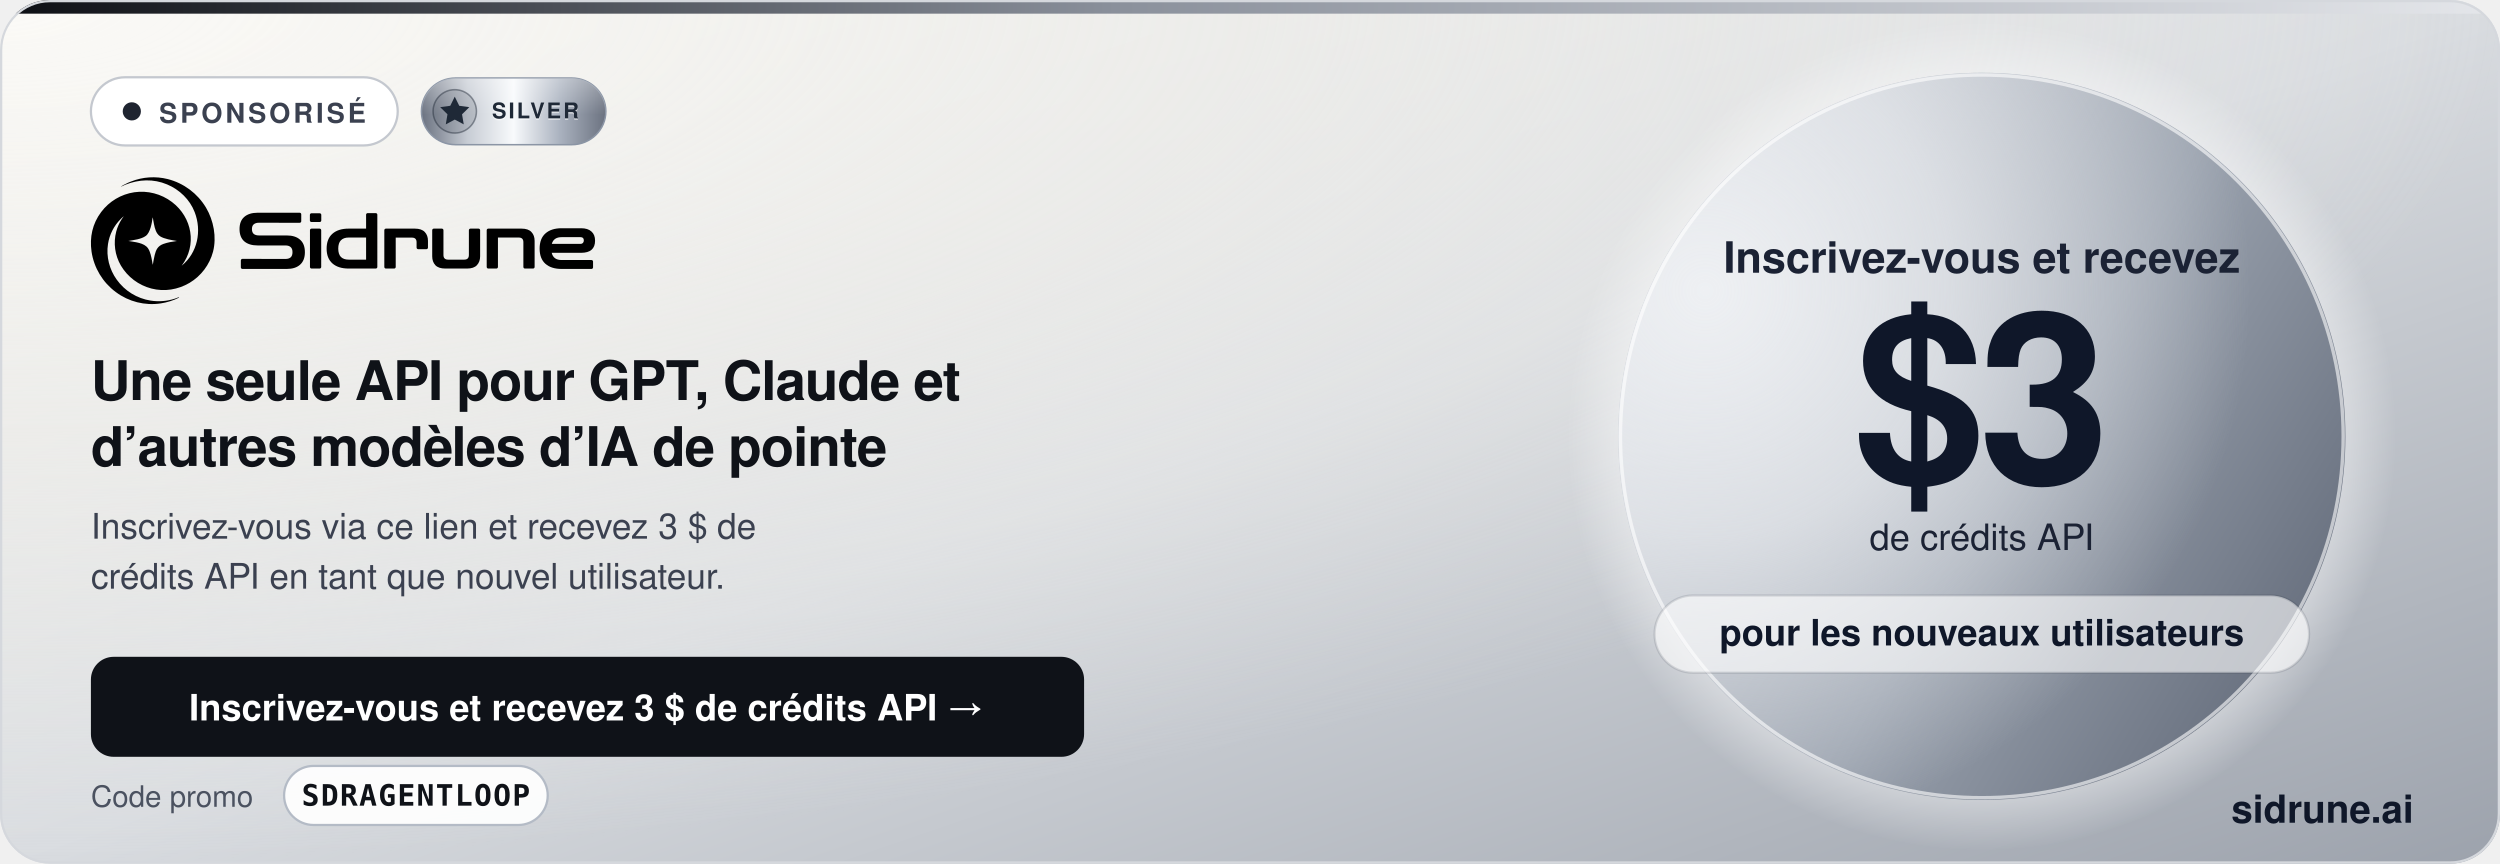
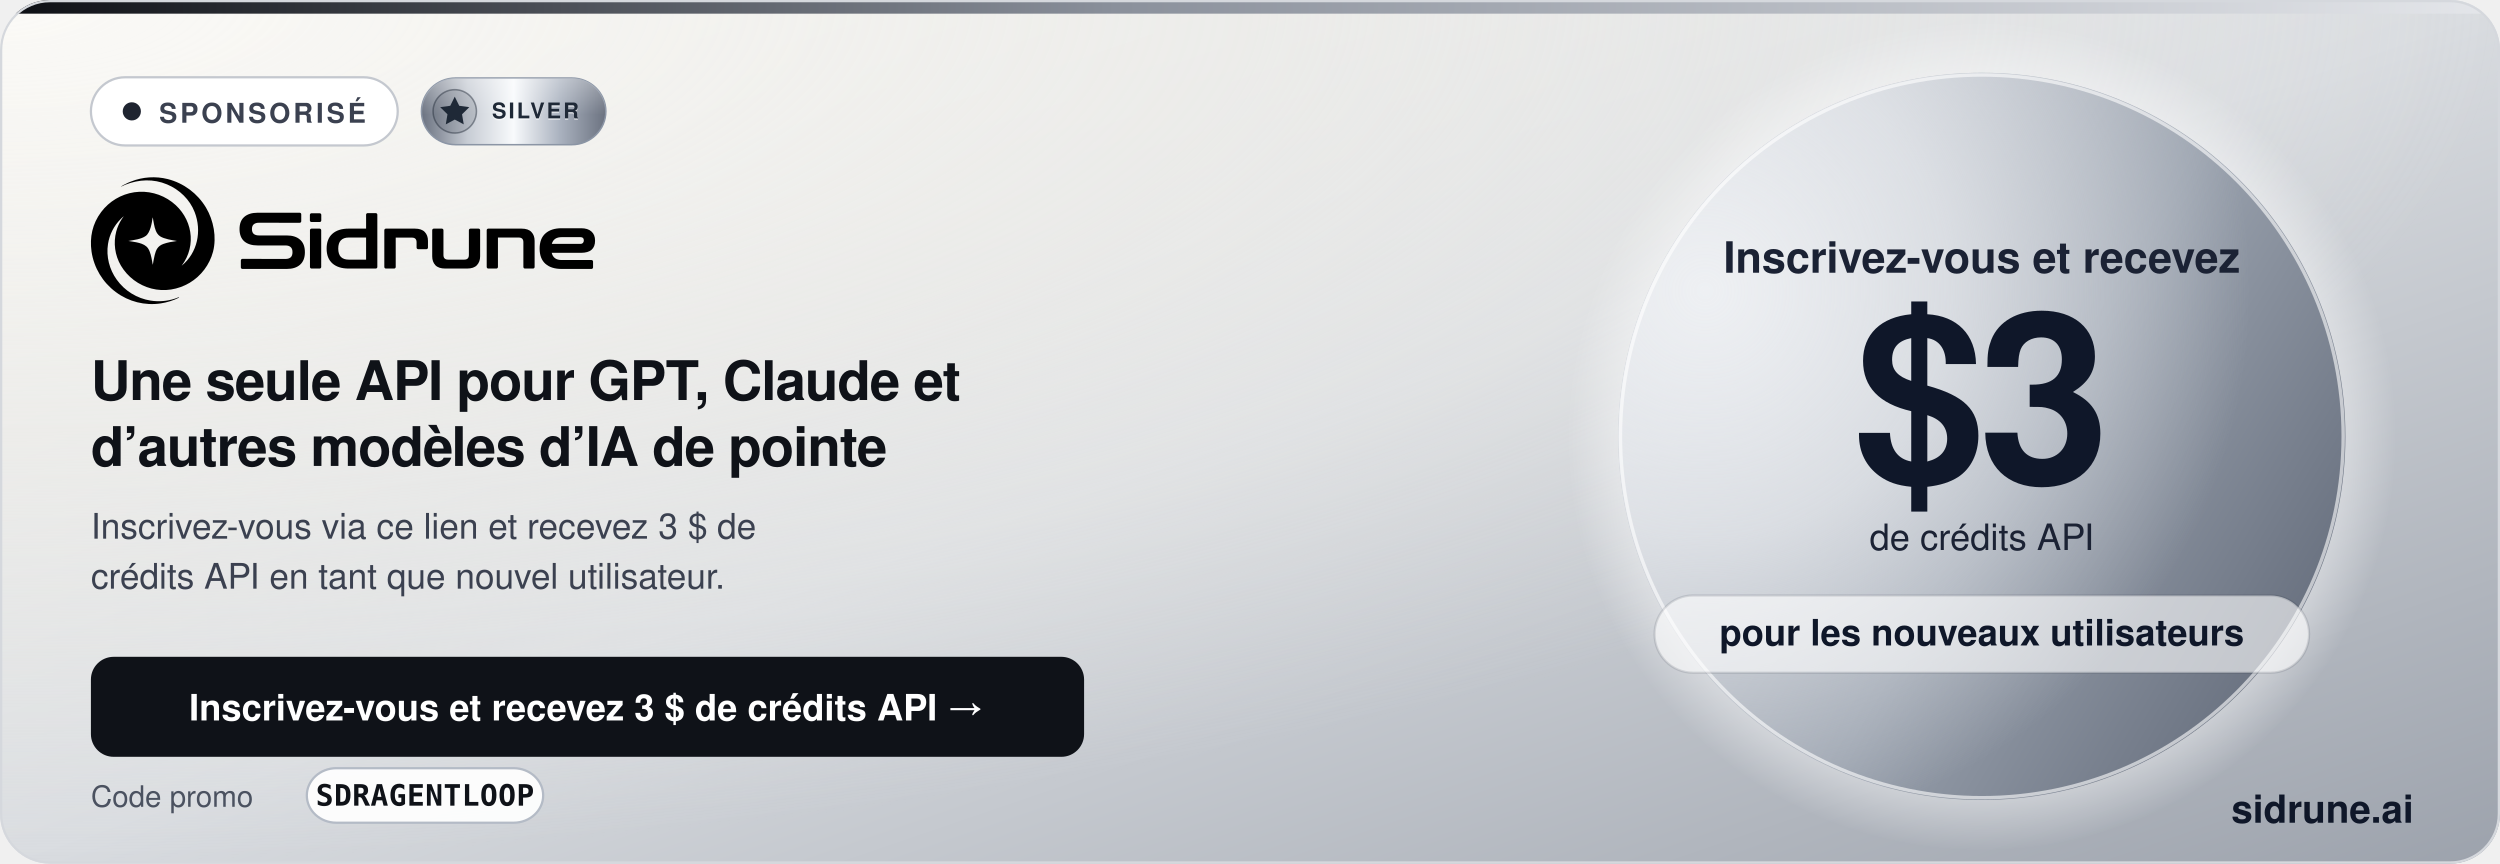
<svg xmlns="http://www.w3.org/2000/svg" width="1100" height="380" viewBox="0 0 1100 380" role="img" aria-label="Sidrune AI (Silver Sponsor): Une seule API pour GPT, Claude et d’autres modèles d’IA de pointe. Inscrivez-vous et recevez 3 $ de crédits API.">
  <defs>
    <linearGradient id="bg" x1="0" y1="0" x2="1" y2="1">
      <stop offset="0" stop-color="#f4f3ef" />
      <stop offset=".5" stop-color="#d9dce0" />
      <stop offset="1" stop-color="#9ca2ac" />
    </linearGradient>
    <radialGradient id="hl" cx="0" cy="0" r="1" gradientUnits="objectBoundingBox">
      <stop offset="0" stop-color="#fbfaf7" />
      <stop offset=".5" stop-color="#f1f0ec" stop-opacity=".6" />
      <stop offset="1" stop-color="#f1f0ec" stop-opacity="0" />
    </radialGradient>
    <linearGradient id="stripe" x1="0" y1="0" x2="1" y2="0">
      <stop offset="0" stop-color="#0b0d12" />
      <stop offset=".45" stop-color="#8b919c" />
      <stop offset="1" stop-color="#e5e7eb" />
    </linearGradient>
    <radialGradient id="orbHl" cx=".12" cy=".3" r=".75">
      <stop offset="0" stop-color="#eef0f3" />
      <stop offset=".45" stop-color="#eef0f3" stop-opacity=".7" />
      <stop offset="1" stop-color="#eef0f3" stop-opacity="0" />
    </radialGradient>
    <linearGradient id="orb" x1="0" y1=".2" x2="1" y2=".8">
      <stop offset="0" stop-color="#c9cdd4" />
      <stop offset=".55" stop-color="#9aa2ae" />
      <stop offset="1" stop-color="#626a79" />
    </linearGradient>
    <radialGradient id="orbGlow" cx=".5" cy=".5" r=".5">
      <stop offset=".88" stop-color="#ffffff" stop-opacity=".35" />
      <stop offset="1" stop-color="#ffffff" stop-opacity="0" />
    </radialGradient>
    <clipPath id="card">
      <rect width="1100" height="380" rx="22" />
    </clipPath>
  </defs>
  <g clip-path="url(#card)">
    <rect width="1100" height="380" fill="url(#bg)" />
    <rect width="1100" height="380" fill="url(#hl)" />
    <rect width="1100" height="6" fill="url(#stripe)" />
    <rect x=".5" y=".5" width="1099" height="379" rx="21.5" fill="none" stroke="#d5d8dd" />
  </g>
  <rect x="40" y="34" width="135" height="30" rx="15" fill="#ffffff" stroke="#c4c8cf" />
  <circle cx="58" cy="49" r="4" fill="#1f2430" />
  <text x="70" y="54" font-family="-apple-system, BlinkMacSystemFont, 'Segoe UI', Helvetica, Arial, sans-serif" font-size="12" font-weight="700" letter-spacing="1.3" fill="#3b4150">SPONSORISÉ</text>
  <svg x="185" y="34" width="82" height="30" viewBox="0 0 120 44">
    <defs>
      <linearGradient id="bm" x1="0" y1="0" x2="1" y2="0">
        <stop offset="0.00" stop-color="#6b7280" />
        <stop offset="0.25" stop-color="#c7ccd4" />
        <stop offset="0.50" stop-color="#f8fafc" />
        <stop offset="0.75" stop-color="#aab2bf" />
        <stop offset="1.00" stop-color="#6b7280" />
      </linearGradient>
      <linearGradient id="bs" x1="0" y1="0" x2="0" y2="1">
        <stop offset="0" stop-color="#fff" stop-opacity=".32" />
        <stop offset=".55" stop-color="#fff" stop-opacity="0" />
      </linearGradient>
    </defs>
    <rect x=".5" y=".5" width="119" height="43" rx="22" fill="url(#bm)" stroke="#8b95a5" />
    <rect x=".5" y=".5" width="119" height="43" rx="22" fill="url(#bs)" />
    <circle cx="22" cy="22" r="14" fill="#1f2937" fill-opacity=".14" stroke="#1f2937" stroke-opacity=".45" />
    <path d="M22 12.5l2.9 5.9 6.5.9-4.7 4.6 1.1 6.5L22 27.3l-5.8 3.1 1.1-6.5-4.7-4.6 6.5-.9z" fill="#1f2937" />
    <text x="46" y="27.5" text-anchor="start" font-family="-apple-system, BlinkMacSystemFont, 'Segoe UI', Helvetica, Arial, sans-serif" font-size="14" font-weight="800" letter-spacing="1.4" fill="#ffffff" fill-opacity=".55">SILVER</text>
    <text x="46" y="26.5" text-anchor="start" font-family="-apple-system, BlinkMacSystemFont, 'Segoe UI', Helvetica, Arial, sans-serif" font-size="14" font-weight="800" letter-spacing="1.4" fill="#1f2937">SILVER</text>
  </svg>
  <svg x="40" y="78" width="222" height="56" viewBox="0 0 555 140" fill="none">
    <path d="M166.677 100.837C165.714 100.837 164.933 100.056 164.933 99.093V91.495C164.933 90.531 165.716 89.75 166.68 89.752L213.976 89.834C216.478 89.834 218.383 89.265 219.691 88.128C221.055 86.934 221.738 85.029 221.738 82.413C221.738 79.798 221.055 77.921 219.691 76.784C218.383 75.59 216.478 74.993 213.976 74.993H183.442C177.13 74.993 172.212 73.486 168.686 70.473C165.218 67.402 163.483 62.91 163.483 56.997C163.483 51.083 165.218 46.619 168.686 43.606C172.212 40.535 177.13 39 183.442 39H229.632C230.595 39 231.376 39.781 231.376 40.744V48.341C231.376 49.305 230.593 50.087 229.629 50.085L184.892 50.003C182.447 50.003 180.542 50.571 179.177 51.709C177.812 52.789 177.13 54.551 177.13 56.997C177.13 59.442 177.812 61.233 179.177 62.37C180.542 63.45 182.447 63.99 184.892 63.99H215.426C221.738 63.99 226.628 65.554 230.096 68.682C233.622 71.752 235.384 76.329 235.384 82.413C235.384 88.441 233.622 93.018 230.096 96.145C226.628 99.273 221.738 100.837 215.426 100.837H166.677Z" fill="black" />
    <path d="M242.699 100.41C241.736 100.41 240.956 99.629 240.956 98.666V58.228C240.956 57.266 241.736 56.485 242.699 56.485H251.579C252.542 56.485 253.323 57.266 253.323 58.228V98.666C253.323 99.629 252.542 100.41 251.579 100.41H242.699ZM242.614 49.235C241.651 49.235 240.87 48.454 240.87 47.491V41.341C240.87 40.378 241.651 39.597 242.614 39.597H251.665C252.628 39.597 253.408 40.378 253.408 41.341V47.491C253.408 48.454 252.628 49.235 251.665 49.235H242.614Z" fill="black" />
    <path d="M315.064 98.666C315.064 99.629 314.284 100.41 313.321 100.41H302.697V41.17C302.697 40.207 303.478 39.426 304.441 39.426H313.321C314.284 39.426 315.064 40.207 315.064 41.17V98.666ZM312.932 100.41H283.506C275.887 100.41 269.945 98.534 265.68 94.781C261.416 91.028 259.283 85.598 259.283 78.49C259.283 71.326 261.416 65.867 265.68 62.114C269.945 58.361 275.887 56.485 283.506 56.485H312.079V66.293H283.506C279.81 66.293 276.967 67.317 274.977 69.364C273.044 71.354 272.077 74.396 272.077 78.49C272.077 82.527 273.044 85.569 274.977 87.616C276.967 89.606 279.81 90.602 283.506 90.602H312.932V100.41Z" fill="black" />
    <path d="M324.496 100.41C323.533 100.41 322.753 99.629 322.753 98.666V58.228C322.753 57.266 323.533 56.485 324.496 56.485H356.358C361.304 56.485 364.944 57.736 367.275 60.238C369.606 62.683 370.772 65.924 370.772 69.961V77.344C370.772 78.306 369.991 79.087 369.028 79.087H359.978C359.015 79.087 358.234 78.306 358.234 77.344V71.496C358.234 68.085 356.528 66.379 353.116 66.379H335.29V98.666C335.29 99.629 334.51 100.41 333.547 100.41H324.496Z" fill="black" />
    <path d="M389.841 100.41C384.837 100.41 381.17 99.159 378.839 96.657C376.564 94.155 375.427 90.914 375.427 86.934V58.228C375.427 57.266 376.208 56.485 377.171 56.485H386.051C387.014 56.485 387.794 57.266 387.794 58.228V85.484C387.794 88.896 389.5 90.602 392.912 90.602H410.652C414.064 90.602 415.77 88.896 415.77 85.484V58.228C415.77 57.266 416.551 56.485 417.514 56.485H426.394C427.357 56.485 428.137 57.266 428.137 58.228V86.934C428.137 90.914 426.972 94.155 424.64 96.657C422.366 99.159 418.727 100.41 413.723 100.41H389.841Z" fill="black" />
    <path d="M437.111 100.41C436.148 100.41 435.368 99.629 435.368 98.666V58.228C435.368 57.266 436.148 56.485 437.111 56.485H473.664C478.668 56.485 482.307 57.736 484.581 60.238C486.913 62.683 488.078 65.924 488.078 69.961V98.666C488.078 99.629 487.298 100.41 486.335 100.41H477.455C476.492 100.41 475.711 99.629 475.711 98.666V71.411C475.711 67.999 474.005 66.293 470.593 66.293H447.735V98.666C447.735 99.629 446.954 100.41 445.991 100.41H437.111Z" fill="black" />
    <path d="M517.816 100.837C510.196 100.837 504.254 98.96 499.99 95.207C495.725 91.398 493.593 85.825 493.593 78.49C493.593 71.098 495.725 65.526 499.99 61.773C504.254 57.963 510.196 56.058 517.816 56.058H539.139C544.142 56.058 547.952 57.252 550.568 59.641C553.24 61.972 554.576 65.327 554.576 69.705C554.576 78.632 549.431 83.096 539.139 83.096H506.898C508.092 88.384 511.732 91.028 517.816 91.028H550.615C551.578 91.028 552.359 91.809 552.359 92.772V99.093C552.359 100.056 551.578 100.837 550.615 100.837H517.816ZM517.816 65.867C511.959 65.867 508.348 68.34 506.984 73.287H538.542C539.679 73.287 540.56 72.946 541.186 72.264C541.868 71.582 542.209 70.643 542.209 69.449C542.209 67.061 540.987 65.867 538.542 65.867H517.816Z" fill="black" />
    <path d="M44.235 4.62C57.028 -0.439 71.083 -1.37 84.431 1.959C102.102 6.455 117.272 17.769 126.62 33.424C134.978 47.528 138.457 65.863 134.342 81.855C130.526 96.213 121.258 108.516 108.509 116.146C95.806 123.62 80.882 126.1 66.54 122.379C52.503 118.74 40.467 109.71 33.048 97.25C26.378 85.884 24.518 72.327 27.88 59.584C29.178 54.732 31.242 50.118 33.993 45.916C34.731 44.782 35.467 43.866 36.214 42.792C35.207 43.522 33.599 45.121 32.666 46.041C25.255 53.469 20.397 63.061 18.795 73.431C16.612 87.065 20.342 101.499 28.415 112.644C37.254 124.995 50.679 133.285 65.682 135.653C74.662 137.077 83.854 136.328 92.486 133.47C93.365 133.172 95.763 132.362 96.456 131.989C96.933 132.112 96.806 132.004 97.019 132.348C91.26 135.385 83.354 137.791 76.921 138.736C59.442 141.385 41.63 136.914 27.473 126.325C12.951 115.619 3.306 99.556 0.684 81.705C-1.565 66.004 1.674 51.04 11.267 38.264C20.077 26.48 33.185 18.653 47.737 16.483C62.406 14.368 77.311 18.219 89.12 27.175C111.458 44.057 116.927 74.736 99.793 97.321C117.364 83.149 122.142 59.018 114.144 38.348C108.756 24.424 97.499 13.624 83.816 7.87C68.723 1.524 52.871 2.234 37.835 8.202C36.673 8.834 34.601 9.749 33.371 10.282L33.203 10.144C34.126 9.347 36.995 7.82 37.875 7.471C39.544 6.475 42.38 5.353 44.235 4.62ZM67.894 44.065C67.176 49.953 65.386 60.824 60.353 64.501C55.298 68.195 47.264 68.949 41.227 70.067C48.218 71.333 58.62 71.916 62.842 78.202C65.392 81.998 66.472 87.689 67.296 92.138C67.441 92.918 67.81 95.783 68.014 96.31C68.294 95.761 68.704 92.575 68.847 91.769C69.222 89.679 69.659 87.602 70.16 85.539C71.579 79.728 73.544 75.638 79.586 73.379C83.966 71.742 89.967 70.69 94.641 70.088C89.253 69.155 80.571 67.888 76.079 64.905C74.935 64.147 73.944 63.179 73.157 62.054C70.309 58.051 69.553 52.355 68.647 47.644C68.542 47.099 68.192 44.35 67.894 44.065ZM33.197 10.339C33.114 10.359 33.17 10.352 33.028 10.311C33.061 10.274 33.101 10.236 33.147 10.194L33.197 10.339ZM33.203 10.144C33.183 10.161 33.165 10.178 33.147 10.194L33.134 10.157L33.171 10.118L33.203 10.144Z" fill="black" />
  </svg>
  <text x="40" y="176" font-family="-apple-system, BlinkMacSystemFont, 'Segoe UI', Helvetica, Arial, sans-serif" font-size="24" font-weight="800" letter-spacing="-0.4" fill="#0f1218">Une seule API pour GPT, Claude et</text>
  <text x="40" y="205" font-family="-apple-system, BlinkMacSystemFont, 'Segoe UI', Helvetica, Arial, sans-serif" font-size="24" font-weight="800" letter-spacing="-0.4" fill="#0f1218">d’autres modèles d’IA de pointe</text>
  <text x="40" y="237" font-family="-apple-system, BlinkMacSystemFont, 'Segoe UI', Helvetica, Arial, sans-serif" font-size="15.5" fill="#3b4150">Inscrivez-vous via ce lien et recevez 3 $ de</text>
  <text x="40" y="259" font-family="-apple-system, BlinkMacSystemFont, 'Segoe UI', Helvetica, Arial, sans-serif" font-size="15.5" fill="#3b4150">crédits API en tant que nouvel utilisateur.</text>
  <rect x="40" y="289" width="437" height="44" rx="10" fill="#0f1218" />
  <text x="258" y="317" text-anchor="middle" font-family="-apple-system, BlinkMacSystemFont, 'Segoe UI', Helvetica, Arial, sans-serif" font-size="16" font-weight="800" fill="#ffffff">Inscrivez-vous et recevez 3 $ de crédits API →</text>
  <text x="40" y="355" font-family="-apple-system, BlinkMacSystemFont, 'Segoe UI', Helvetica, Arial, sans-serif" font-size="13" fill="#4b5260">Code promo</text>
-   <rect x="125" y="337" width="116" height="26" rx="13" fill="#ffffff" fill-opacity=".92" stroke="#b4bbc6" stroke-width="1" />
-   <text x="183" y="354.5" text-anchor="middle" font-family="'SF Mono', ui-monospace, Menlo, Consolas, monospace" font-size="13" font-weight="800" letter-spacing=".6" fill="#0f1218">SDRAGENTLOOP</text>
+   <rect x="135" y="338" width="104" height="24" rx="13" fill="#ffffff" fill-opacity=".92" stroke="#b4bbc6" stroke-width="1" />
+   <text x="187" y="354.5" text-anchor="middle" font-family="'SF Mono', ui-monospace, Menlo, Consolas, monospace" font-size="13" font-weight="800" letter-spacing=".2" fill="#0f1218">SDRAGENTLOOP</text>
  <circle cx="872" cy="192" r="182" fill="url(#orbGlow)" />
  <circle cx="872" cy="192" r="160" fill="url(#orb)" />
  <circle cx="872" cy="192" r="160" fill="url(#orbHl)" />
  <circle cx="872" cy="192" r="159" fill="none" stroke="#ffffff" stroke-opacity=".6" stroke-width="1.5" />
  <text x="872" y="120" text-anchor="middle" font-family="-apple-system, BlinkMacSystemFont, 'Segoe UI', Helvetica, Arial, sans-serif" font-size="19.0" font-weight="600" fill="#1b2234">Inscrivez-vous et recevez</text>
  <text x="872" y="212" text-anchor="middle" font-family="-apple-system, BlinkMacSystemFont, 'Segoe UI', Helvetica, Arial, sans-serif" font-size="104" font-weight="800" letter-spacing="-3" fill="#0f1729">$3</text>
  <text x="872" y="242" text-anchor="middle" font-family="-apple-system, BlinkMacSystemFont, 'Segoe UI', Helvetica, Arial, sans-serif" font-size="16" fill="#1b2234">de crédits API</text>
  <rect x="728" y="262" width="288" height="34" rx="17" fill="#ffffff" fill-opacity=".6" stroke="#0f1729" stroke-opacity=".12" />
  <text x="872" y="284" text-anchor="middle" font-family="-apple-system, BlinkMacSystemFont, 'Segoe UI', Helvetica, Arial, sans-serif" font-size="16" font-weight="700" fill="#0f1729">pour les nouveaux utilisateurs</text>
  <text x="1062" y="362" text-anchor="end" font-family="-apple-system, BlinkMacSystemFont, 'Segoe UI', Helvetica, Arial, sans-serif" font-size="17" font-weight="800" fill="#0f1729">sidrune.ai</text>
</svg>
